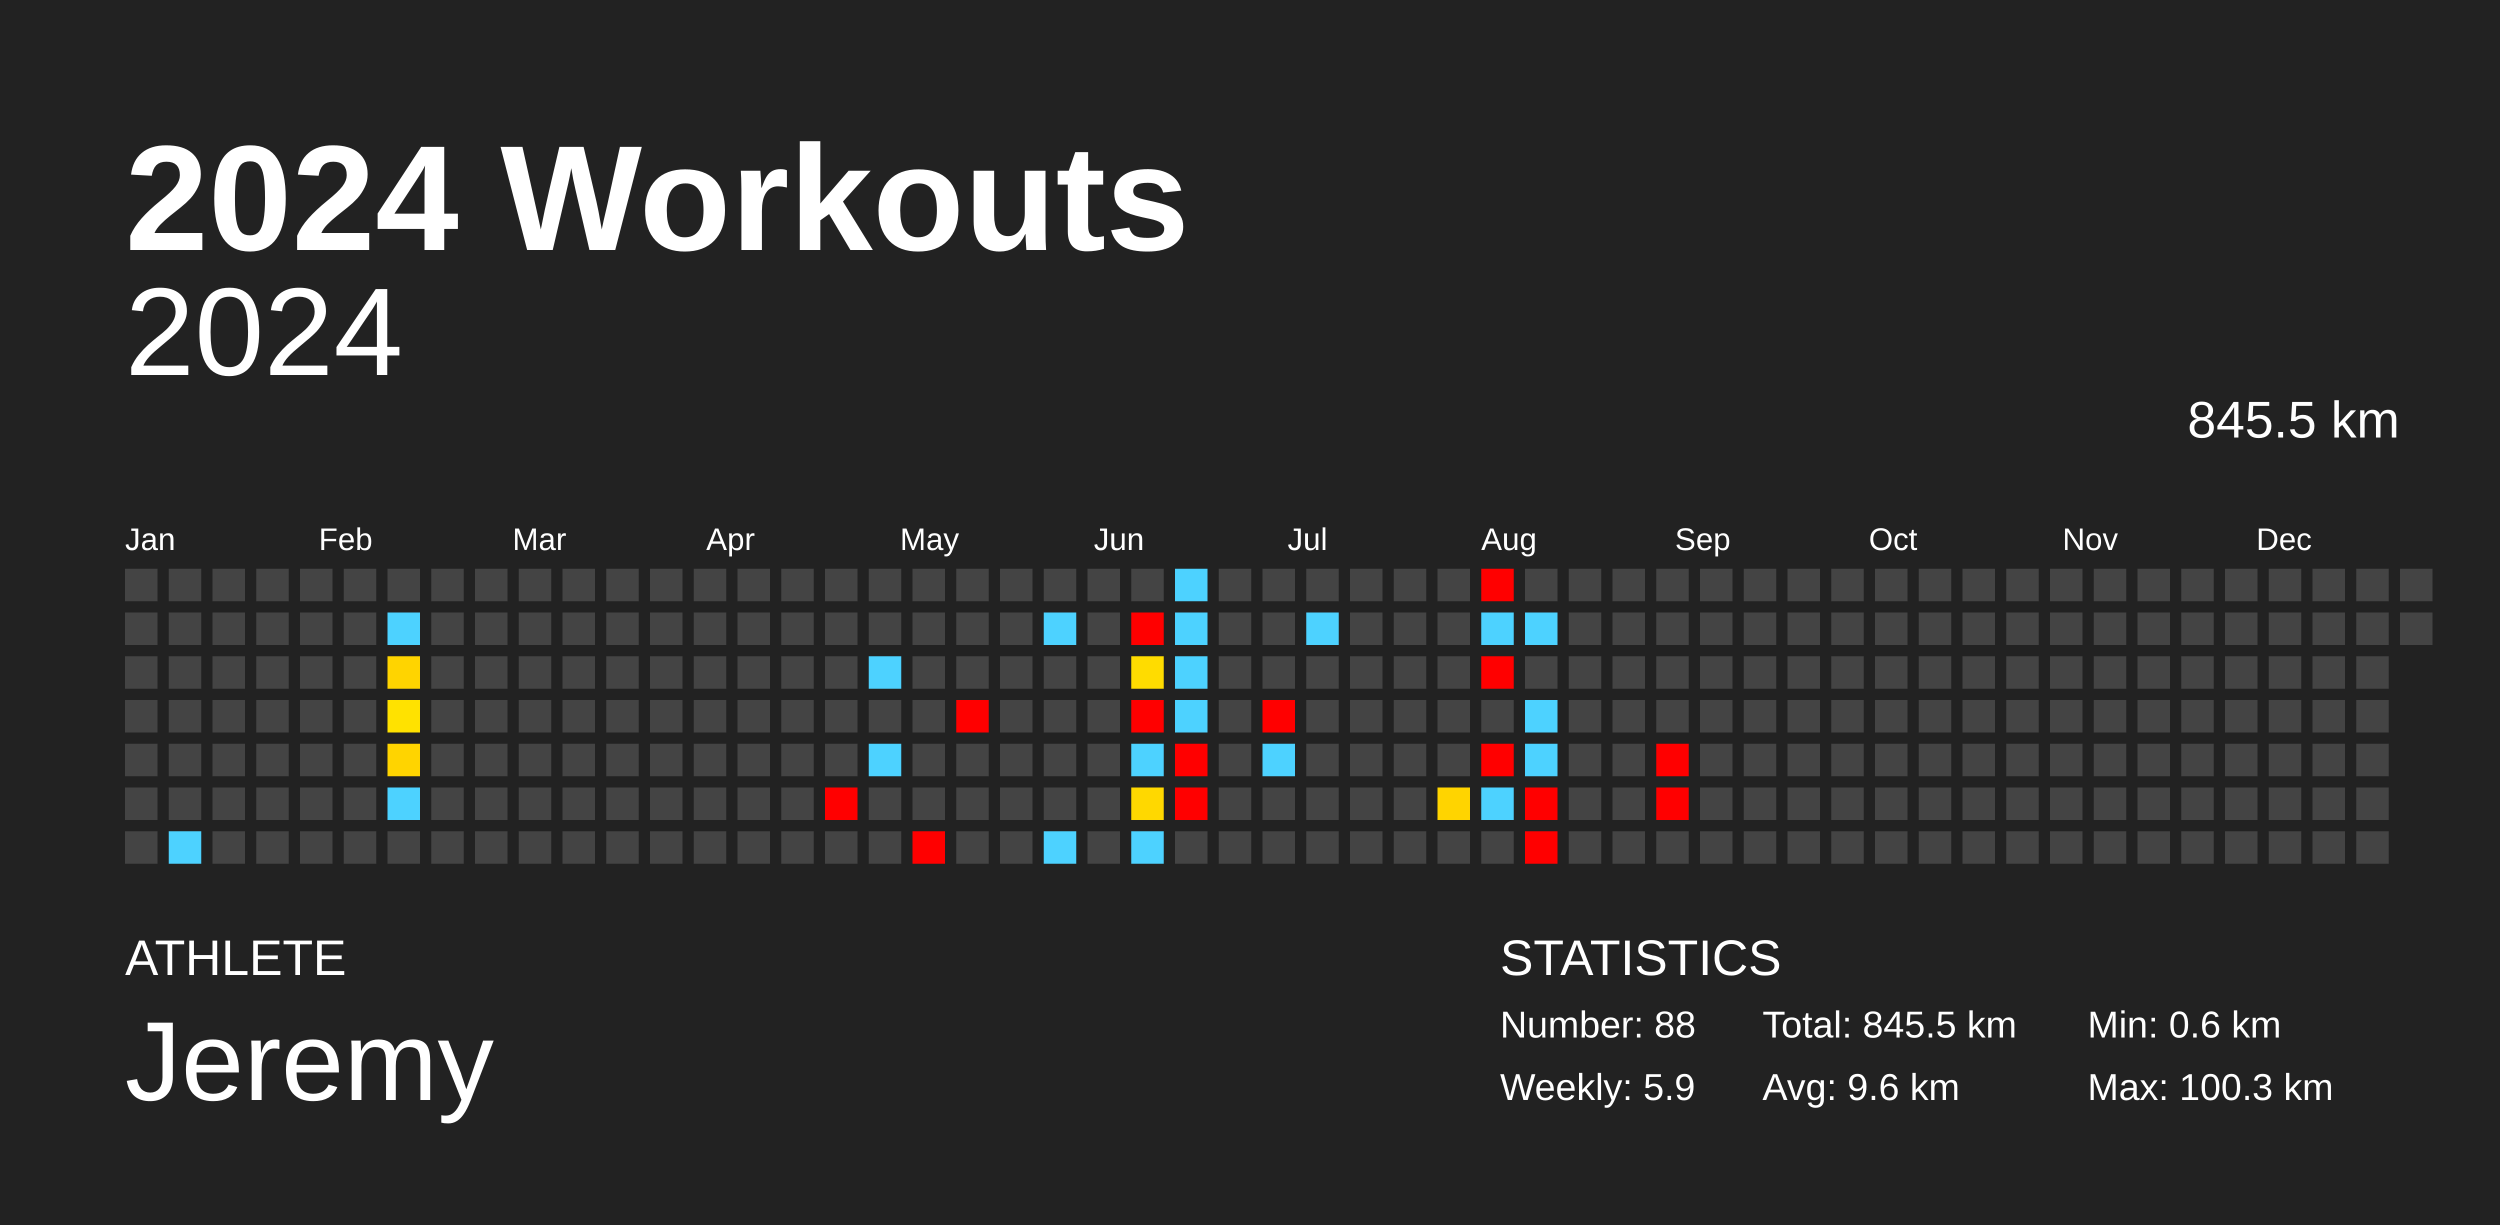
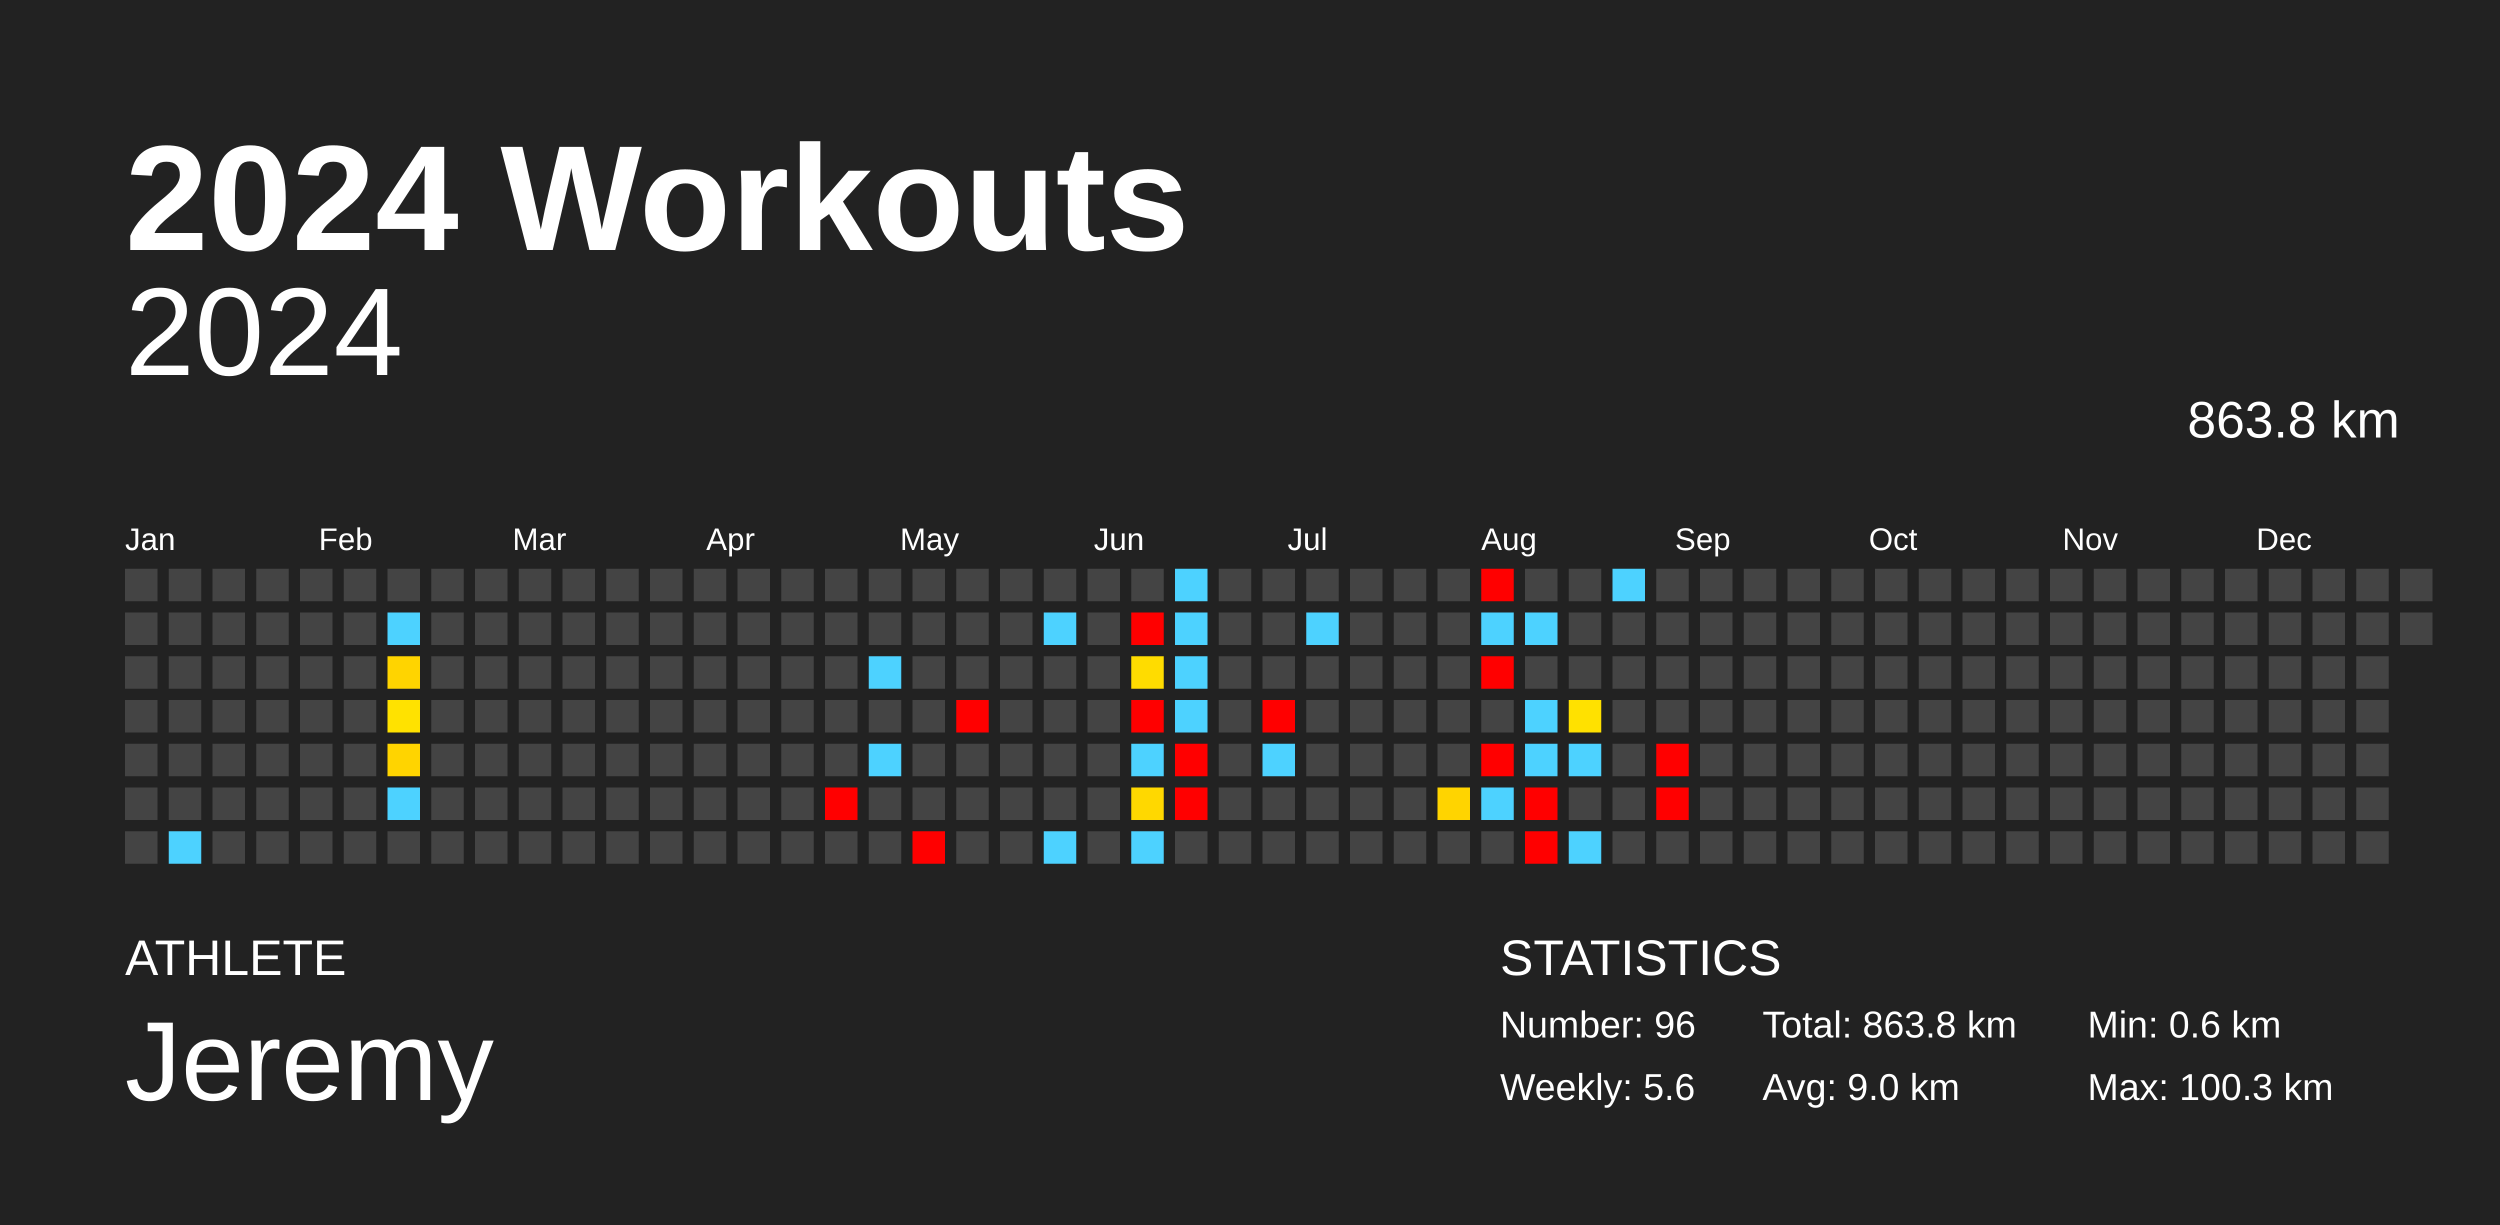
<svg xmlns="http://www.w3.org/2000/svg" baseProfile="full" height="98mm" version="1.1" viewBox="0,0,200,98" width="200mm">
  <defs />
  <rect fill="#222222" height="98" width="200" x="0" y="0" />
  <text fill="#FFFFFF" style="font-size:12px; font-family:Arial; font-weight:bold;" x="10" y="20">2024 Workouts</text>
  <text fill="#FFFFFF" style="font-size:4px; font-family:Arial" x="10" y="78">ATHLETE</text>
  <text fill="#FFFFFF" style="font-size:9px; font-family:Arial" x="10" y="88">Jeremy</text>
  <text fill="#FFFFFF" style="font-size:4px; font-family:Arial" x="120" y="78">STATISTICS</text>
-   <text fill="#FFFFFF" style="font-size:3px; font-family:Arial" x="120" y="83">Number: 88</text>
-   <text fill="#FFFFFF" style="font-size:3px; font-family:Arial" x="120" y="88">Weekly: 5.9</text>
-   <text fill="#FFFFFF" style="font-size:3px; font-family:Arial" x="141" y="83">Total: 845.5 km</text>
-   <text fill="#FFFFFF" style="font-size:3px; font-family:Arial" x="141" y="88">Avg: 9.6 km</text>
+   <text fill="#FFFFFF" style="font-size:3px; font-family:Arial" x="120" y="83">Number: 96</text>
+   <text fill="#FFFFFF" style="font-size:3px; font-family:Arial" x="120" y="88">Weekly: 5.6</text>
+   <text fill="#FFFFFF" style="font-size:3px; font-family:Arial" x="141" y="83">Total: 863.8 km</text>
+   <text fill="#FFFFFF" style="font-size:3px; font-family:Arial" x="141" y="88">Avg: 9.0 km</text>
  <text fill="#FFFFFF" style="font-size:3px; font-family:Arial" x="167" y="83">Min: 0.6 km</text>
  <text fill="#FFFFFF" style="font-size:3px; font-family:Arial" x="167" y="88">Max: 100.3 km</text>
  <text alignment-baseline="hanging" fill="#FFFFFF" style="font-size:10.0px; font-family:Arial;" x="10" y="30">2024</text>
-   <text alignment-baseline="hanging" fill="#FFFFFF" style="font-size:4.125px; font-family:Arial;" x="175" y="35">845.5 km</text>
+   <text alignment-baseline="hanging" fill="#FFFFFF" style="font-size:4.125px; font-family:Arial;" x="175" y="35">863.8 km</text>
  <text fill="#FFFFFF" style="font-size:2.5px; font-family:Arial" x="10.0" y="44">Jan</text>
  <text fill="#FFFFFF" style="font-size:2.5px; font-family:Arial" x="25.5" y="44">Feb</text>
  <text fill="#FFFFFF" style="font-size:2.5px; font-family:Arial" x="41.0" y="44">Mar</text>
  <text fill="#FFFFFF" style="font-size:2.5px; font-family:Arial" x="56.5" y="44">Apr</text>
  <text fill="#FFFFFF" style="font-size:2.5px; font-family:Arial" x="72.0" y="44">May</text>
  <text fill="#FFFFFF" style="font-size:2.5px; font-family:Arial" x="87.5" y="44">Jun</text>
  <text fill="#FFFFFF" style="font-size:2.5px; font-family:Arial" x="103.0" y="44">Jul</text>
  <text fill="#FFFFFF" style="font-size:2.5px; font-family:Arial" x="118.5" y="44">Aug</text>
  <text fill="#FFFFFF" style="font-size:2.5px; font-family:Arial" x="134.0" y="44">Sep</text>
  <text fill="#FFFFFF" style="font-size:2.5px; font-family:Arial" x="149.5" y="44">Oct</text>
  <text fill="#FFFFFF" style="font-size:2.5px; font-family:Arial" x="165.0" y="44">Nov</text>
  <text fill="#FFFFFF" style="font-size:2.5px; font-family:Arial" x="180.5" y="44">Dec</text>
  <rect fill="#444444" height="2.6" width="2.6" x="10.0" y="45.5" />
  <rect fill="#444444" height="2.6" width="2.6" x="10.0" y="49.0" />
  <rect fill="#444444" height="2.6" width="2.6" x="10.0" y="52.5" />
  <rect fill="#444444" height="2.6" width="2.6" x="10.0" y="56.0" />
  <rect fill="#444444" height="2.6" width="2.6" x="10.0" y="59.5" />
  <rect fill="#444444" height="2.6" width="2.6" x="10.0" y="63.0" />
  <rect fill="#444444" height="2.6" width="2.6" x="10.0" y="66.5" />
  <rect fill="#444444" height="2.6" width="2.6" x="13.5" y="45.5" />
  <rect fill="#444444" height="2.6" width="2.6" x="13.5" y="49.0" />
  <rect fill="#444444" height="2.6" width="2.6" x="13.5" y="52.5" />
  <rect fill="#444444" height="2.6" width="2.6" x="13.5" y="56.0" />
  <rect fill="#444444" height="2.6" width="2.6" x="13.5" y="59.5" />
  <rect fill="#444444" height="2.6" width="2.6" x="13.5" y="63.0" />
  <rect fill="#4dd2ff" height="2.6" width="2.6" x="13.5" y="66.5" />
  <rect fill="#444444" height="2.6" width="2.6" x="17.0" y="45.5" />
  <rect fill="#444444" height="2.6" width="2.6" x="17.0" y="49.0" />
  <rect fill="#444444" height="2.6" width="2.6" x="17.0" y="52.5" />
  <rect fill="#444444" height="2.6" width="2.6" x="17.0" y="56.0" />
  <rect fill="#444444" height="2.6" width="2.6" x="17.0" y="59.5" />
  <rect fill="#444444" height="2.6" width="2.6" x="17.0" y="63.0" />
  <rect fill="#444444" height="2.6" width="2.6" x="17.0" y="66.5" />
  <rect fill="#444444" height="2.6" width="2.6" x="20.5" y="45.5" />
  <rect fill="#444444" height="2.6" width="2.6" x="20.5" y="49.0" />
  <rect fill="#444444" height="2.6" width="2.6" x="20.5" y="52.5" />
  <rect fill="#444444" height="2.6" width="2.6" x="20.5" y="56.0" />
  <rect fill="#444444" height="2.6" width="2.6" x="20.5" y="59.5" />
  <rect fill="#444444" height="2.6" width="2.6" x="20.5" y="63.0" />
  <rect fill="#444444" height="2.6" width="2.6" x="20.5" y="66.5" />
  <rect fill="#444444" height="2.6" width="2.6" x="24.0" y="45.5" />
  <rect fill="#444444" height="2.6" width="2.6" x="24.0" y="49.0" />
  <rect fill="#444444" height="2.6" width="2.6" x="24.0" y="52.5" />
  <rect fill="#444444" height="2.6" width="2.6" x="24.0" y="56.0" />
  <rect fill="#444444" height="2.6" width="2.6" x="24.0" y="59.5" />
  <rect fill="#444444" height="2.6" width="2.6" x="24.0" y="63.0" />
  <rect fill="#444444" height="2.6" width="2.6" x="24.0" y="66.5" />
  <rect fill="#444444" height="2.6" width="2.6" x="27.5" y="45.5" />
  <rect fill="#444444" height="2.6" width="2.6" x="27.5" y="49.0" />
  <rect fill="#444444" height="2.6" width="2.6" x="27.5" y="52.5" />
  <rect fill="#444444" height="2.6" width="2.6" x="27.5" y="56.0" />
  <rect fill="#444444" height="2.6" width="2.6" x="27.5" y="59.5" />
  <rect fill="#444444" height="2.6" width="2.6" x="27.5" y="63.0" />
  <rect fill="#444444" height="2.6" width="2.6" x="27.5" y="66.5" />
  <rect fill="#444444" height="2.6" width="2.6" x="31.0" y="45.5" />
  <rect fill="#4dd2ff" height="2.6" width="2.6" x="31.0" y="49.0" />
  <rect fill="#ffd400" height="2.6" width="2.6" x="31.0" y="52.5" />
  <rect fill="#ffe200" height="2.6" width="2.6" x="31.0" y="56.0" />
  <rect fill="#ffd400" height="2.6" width="2.6" x="31.0" y="59.5" />
  <rect fill="#4dd2ff" height="2.6" width="2.6" x="31.0" y="63.0" />
  <rect fill="#444444" height="2.6" width="2.6" x="31.0" y="66.5" />
  <rect fill="#444444" height="2.6" width="2.6" x="34.5" y="45.5" />
  <rect fill="#444444" height="2.6" width="2.6" x="34.5" y="49.0" />
  <rect fill="#444444" height="2.6" width="2.6" x="34.5" y="52.5" />
  <rect fill="#444444" height="2.6" width="2.6" x="34.5" y="56.0" />
  <rect fill="#444444" height="2.6" width="2.6" x="34.5" y="59.5" />
  <rect fill="#444444" height="2.6" width="2.6" x="34.5" y="63.0" />
  <rect fill="#444444" height="2.6" width="2.6" x="34.5" y="66.5" />
  <rect fill="#444444" height="2.6" width="2.6" x="38.0" y="45.5" />
  <rect fill="#444444" height="2.6" width="2.6" x="38.0" y="49.0" />
  <rect fill="#444444" height="2.6" width="2.6" x="38.0" y="52.5" />
  <rect fill="#444444" height="2.6" width="2.6" x="38.0" y="56.0" />
  <rect fill="#444444" height="2.6" width="2.6" x="38.0" y="59.5" />
  <rect fill="#444444" height="2.6" width="2.6" x="38.0" y="63.0" />
  <rect fill="#444444" height="2.6" width="2.6" x="38.0" y="66.5" />
  <rect fill="#444444" height="2.6" width="2.6" x="41.5" y="45.5" />
  <rect fill="#444444" height="2.6" width="2.6" x="41.5" y="49.0" />
  <rect fill="#444444" height="2.6" width="2.6" x="41.5" y="52.5" />
  <rect fill="#444444" height="2.6" width="2.6" x="41.5" y="56.0" />
  <rect fill="#444444" height="2.6" width="2.6" x="41.5" y="59.5" />
  <rect fill="#444444" height="2.6" width="2.6" x="41.5" y="63.0" />
  <rect fill="#444444" height="2.6" width="2.6" x="41.5" y="66.5" />
  <rect fill="#444444" height="2.6" width="2.6" x="45.0" y="45.5" />
  <rect fill="#444444" height="2.6" width="2.6" x="45.0" y="49.0" />
  <rect fill="#444444" height="2.6" width="2.6" x="45.0" y="52.5" />
  <rect fill="#444444" height="2.6" width="2.6" x="45.0" y="56.0" />
  <rect fill="#444444" height="2.6" width="2.6" x="45.0" y="59.5" />
  <rect fill="#444444" height="2.6" width="2.6" x="45.0" y="63.0" />
  <rect fill="#444444" height="2.6" width="2.6" x="45.0" y="66.5" />
  <rect fill="#444444" height="2.6" width="2.6" x="48.5" y="45.5" />
  <rect fill="#444444" height="2.6" width="2.6" x="48.5" y="49.0" />
  <rect fill="#444444" height="2.6" width="2.6" x="48.5" y="52.5" />
  <rect fill="#444444" height="2.6" width="2.6" x="48.5" y="56.0" />
  <rect fill="#444444" height="2.6" width="2.6" x="48.5" y="59.5" />
  <rect fill="#444444" height="2.6" width="2.6" x="48.5" y="63.0" />
  <rect fill="#444444" height="2.6" width="2.6" x="48.5" y="66.5" />
  <rect fill="#444444" height="2.6" width="2.6" x="52.0" y="45.5" />
  <rect fill="#444444" height="2.6" width="2.6" x="52.0" y="49.0" />
  <rect fill="#444444" height="2.6" width="2.6" x="52.0" y="52.5" />
  <rect fill="#444444" height="2.6" width="2.6" x="52.0" y="56.0" />
  <rect fill="#444444" height="2.6" width="2.6" x="52.0" y="59.5" />
  <rect fill="#444444" height="2.6" width="2.6" x="52.0" y="63.0" />
  <rect fill="#444444" height="2.6" width="2.6" x="52.0" y="66.5" />
  <rect fill="#444444" height="2.6" width="2.6" x="55.5" y="45.5" />
  <rect fill="#444444" height="2.6" width="2.6" x="55.5" y="49.0" />
  <rect fill="#444444" height="2.6" width="2.6" x="55.5" y="52.5" />
  <rect fill="#444444" height="2.6" width="2.6" x="55.5" y="56.0" />
  <rect fill="#444444" height="2.6" width="2.6" x="55.5" y="59.5" />
  <rect fill="#444444" height="2.6" width="2.6" x="55.5" y="63.0" />
  <rect fill="#444444" height="2.6" width="2.6" x="55.5" y="66.5" />
  <rect fill="#444444" height="2.6" width="2.6" x="59.0" y="45.5" />
  <rect fill="#444444" height="2.6" width="2.6" x="59.0" y="49.0" />
  <rect fill="#444444" height="2.6" width="2.6" x="59.0" y="52.5" />
  <rect fill="#444444" height="2.6" width="2.6" x="59.0" y="56.0" />
  <rect fill="#444444" height="2.6" width="2.6" x="59.0" y="59.5" />
  <rect fill="#444444" height="2.6" width="2.6" x="59.0" y="63.0" />
  <rect fill="#444444" height="2.6" width="2.6" x="59.0" y="66.5" />
  <rect fill="#444444" height="2.6" width="2.6" x="62.5" y="45.5" />
  <rect fill="#444444" height="2.6" width="2.6" x="62.5" y="49.0" />
  <rect fill="#444444" height="2.6" width="2.6" x="62.5" y="52.5" />
  <rect fill="#444444" height="2.6" width="2.6" x="62.5" y="56.0" />
  <rect fill="#444444" height="2.6" width="2.6" x="62.5" y="59.5" />
  <rect fill="#444444" height="2.6" width="2.6" x="62.5" y="63.0" />
  <rect fill="#444444" height="2.6" width="2.6" x="62.5" y="66.5" />
  <rect fill="#444444" height="2.6" width="2.6" x="66.0" y="45.5" />
  <rect fill="#444444" height="2.6" width="2.6" x="66.0" y="49.0" />
  <rect fill="#444444" height="2.6" width="2.6" x="66.0" y="52.5" />
  <rect fill="#444444" height="2.6" width="2.6" x="66.0" y="56.0" />
  <rect fill="#444444" height="2.6" width="2.6" x="66.0" y="59.5" />
  <rect fill="red" height="2.6" width="2.6" x="66.0" y="63.0" />
  <rect fill="#444444" height="2.6" width="2.6" x="66.0" y="66.5" />
  <rect fill="#444444" height="2.6" width="2.6" x="69.5" y="45.5" />
  <rect fill="#444444" height="2.6" width="2.6" x="69.5" y="49.0" />
  <rect fill="#4dd2ff" height="2.6" width="2.6" x="69.5" y="52.5" />
  <rect fill="#444444" height="2.6" width="2.6" x="69.5" y="56.0" />
  <rect fill="#4dd2ff" height="2.6" width="2.6" x="69.5" y="59.5" />
  <rect fill="#444444" height="2.6" width="2.6" x="69.5" y="63.0" />
  <rect fill="#444444" height="2.6" width="2.6" x="69.5" y="66.5" />
  <rect fill="#444444" height="2.6" width="2.6" x="73.0" y="45.5" />
  <rect fill="#444444" height="2.6" width="2.6" x="73.0" y="49.0" />
  <rect fill="#444444" height="2.6" width="2.6" x="73.0" y="52.5" />
  <rect fill="#444444" height="2.6" width="2.6" x="73.0" y="56.0" />
  <rect fill="#444444" height="2.6" width="2.6" x="73.0" y="59.5" />
  <rect fill="#444444" height="2.6" width="2.6" x="73.0" y="63.0" />
  <rect fill="red" height="2.6" width="2.6" x="73.0" y="66.5" />
  <rect fill="#444444" height="2.6" width="2.6" x="76.5" y="45.5" />
  <rect fill="#444444" height="2.6" width="2.6" x="76.5" y="49.0" />
  <rect fill="#444444" height="2.6" width="2.6" x="76.5" y="52.5" />
  <rect fill="red" height="2.6" width="2.6" x="76.5" y="56.0" />
  <rect fill="#444444" height="2.6" width="2.6" x="76.5" y="59.5" />
  <rect fill="#444444" height="2.6" width="2.6" x="76.5" y="63.0" />
  <rect fill="#444444" height="2.6" width="2.6" x="76.5" y="66.5" />
  <rect fill="#444444" height="2.6" width="2.6" x="80.0" y="45.5" />
  <rect fill="#444444" height="2.6" width="2.6" x="80.0" y="49.0" />
  <rect fill="#444444" height="2.6" width="2.6" x="80.0" y="52.5" />
  <rect fill="#444444" height="2.6" width="2.6" x="80.0" y="56.0" />
  <rect fill="#444444" height="2.6" width="2.6" x="80.0" y="59.5" />
  <rect fill="#444444" height="2.6" width="2.6" x="80.0" y="63.0" />
  <rect fill="#444444" height="2.6" width="2.6" x="80.0" y="66.5" />
  <rect fill="#444444" height="2.6" width="2.6" x="83.5" y="45.5" />
  <rect fill="#4dd2ff" height="2.6" width="2.6" x="83.5" y="49.0" />
  <rect fill="#444444" height="2.6" width="2.6" x="83.5" y="52.5" />
  <rect fill="#444444" height="2.6" width="2.6" x="83.5" y="56.0" />
  <rect fill="#444444" height="2.6" width="2.6" x="83.5" y="59.5" />
  <rect fill="#444444" height="2.6" width="2.6" x="83.5" y="63.0" />
  <rect fill="#4dd2ff" height="2.6" width="2.6" x="83.5" y="66.5" />
  <rect fill="#444444" height="2.6" width="2.6" x="87.0" y="45.5" />
  <rect fill="#444444" height="2.6" width="2.6" x="87.0" y="49.0" />
  <rect fill="#444444" height="2.6" width="2.6" x="87.0" y="52.5" />
  <rect fill="#444444" height="2.6" width="2.6" x="87.0" y="56.0" />
  <rect fill="#444444" height="2.6" width="2.6" x="87.0" y="59.5" />
  <rect fill="#444444" height="2.6" width="2.6" x="87.0" y="63.0" />
  <rect fill="#444444" height="2.6" width="2.6" x="87.0" y="66.5" />
  <rect fill="#444444" height="2.6" width="2.6" x="90.5" y="45.5" />
  <rect fill="red" height="2.6" width="2.6" x="90.5" y="49.0" />
  <rect fill="#ffdc00" height="2.6" width="2.6" x="90.5" y="52.5" />
  <rect fill="red" height="2.6" width="2.6" x="90.5" y="56.0" />
  <rect fill="#4dd2ff" height="2.6" width="2.6" x="90.5" y="59.5" />
  <rect fill="#ffd800" height="2.6" width="2.6" x="90.5" y="63.0" />
  <rect fill="#4dd2ff" height="2.6" width="2.6" x="90.5" y="66.5" />
  <rect fill="#4dd2ff" height="2.6" width="2.6" x="94.0" y="45.5" />
  <rect fill="#4dd2ff" height="2.6" width="2.6" x="94.0" y="49.0" />
  <rect fill="#4dd2ff" height="2.6" width="2.6" x="94.0" y="52.5" />
  <rect fill="#4dd2ff" height="2.6" width="2.6" x="94.0" y="56.0" />
  <rect fill="red" height="2.6" width="2.6" x="94.0" y="59.5" />
  <rect fill="red" height="2.6" width="2.6" x="94.0" y="63.0" />
  <rect fill="#444444" height="2.6" width="2.6" x="94.0" y="66.5" />
  <rect fill="#444444" height="2.6" width="2.6" x="97.5" y="45.5" />
  <rect fill="#444444" height="2.6" width="2.6" x="97.5" y="49.0" />
  <rect fill="#444444" height="2.6" width="2.6" x="97.5" y="52.5" />
  <rect fill="#444444" height="2.6" width="2.6" x="97.5" y="56.0" />
  <rect fill="#444444" height="2.6" width="2.6" x="97.5" y="59.5" />
  <rect fill="#444444" height="2.6" width="2.6" x="97.5" y="63.0" />
  <rect fill="#444444" height="2.6" width="2.6" x="97.5" y="66.5" />
  <rect fill="#444444" height="2.6" width="2.6" x="101.0" y="45.5" />
  <rect fill="#444444" height="2.6" width="2.6" x="101.0" y="49.0" />
  <rect fill="#444444" height="2.6" width="2.6" x="101.0" y="52.5" />
  <rect fill="red" height="2.6" width="2.6" x="101.0" y="56.0" />
  <rect fill="#4dd2ff" height="2.6" width="2.6" x="101.0" y="59.5" />
  <rect fill="#444444" height="2.6" width="2.6" x="101.0" y="63.0" />
  <rect fill="#444444" height="2.6" width="2.6" x="101.0" y="66.5" />
  <rect fill="#444444" height="2.6" width="2.6" x="104.5" y="45.5" />
  <rect fill="#4dd2ff" height="2.6" width="2.6" x="104.5" y="49.0" />
  <rect fill="#444444" height="2.6" width="2.6" x="104.5" y="52.5" />
  <rect fill="#444444" height="2.6" width="2.6" x="104.5" y="56.0" />
  <rect fill="#444444" height="2.6" width="2.6" x="104.5" y="59.5" />
  <rect fill="#444444" height="2.6" width="2.6" x="104.5" y="63.0" />
  <rect fill="#444444" height="2.6" width="2.6" x="104.5" y="66.5" />
  <rect fill="#444444" height="2.6" width="2.6" x="108.0" y="45.5" />
  <rect fill="#444444" height="2.6" width="2.6" x="108.0" y="49.0" />
  <rect fill="#444444" height="2.6" width="2.6" x="108.0" y="52.5" />
  <rect fill="#444444" height="2.6" width="2.6" x="108.0" y="56.0" />
  <rect fill="#444444" height="2.6" width="2.6" x="108.0" y="59.5" />
  <rect fill="#444444" height="2.6" width="2.6" x="108.0" y="63.0" />
  <rect fill="#444444" height="2.6" width="2.6" x="108.0" y="66.5" />
  <rect fill="#444444" height="2.6" width="2.6" x="111.5" y="45.5" />
  <rect fill="#444444" height="2.6" width="2.6" x="111.5" y="49.0" />
  <rect fill="#444444" height="2.6" width="2.6" x="111.5" y="52.5" />
  <rect fill="#444444" height="2.6" width="2.6" x="111.5" y="56.0" />
  <rect fill="#444444" height="2.6" width="2.6" x="111.5" y="59.5" />
  <rect fill="#444444" height="2.6" width="2.6" x="111.5" y="63.0" />
  <rect fill="#444444" height="2.6" width="2.6" x="111.5" y="66.5" />
  <rect fill="#444444" height="2.6" width="2.6" x="115.0" y="45.5" />
  <rect fill="#444444" height="2.6" width="2.6" x="115.0" y="49.0" />
  <rect fill="#444444" height="2.6" width="2.6" x="115.0" y="52.5" />
  <rect fill="#444444" height="2.6" width="2.6" x="115.0" y="56.0" />
  <rect fill="#444444" height="2.6" width="2.6" x="115.0" y="59.5" />
  <rect fill="#ffd400" height="2.6" width="2.6" x="115.0" y="63.0" />
  <rect fill="#444444" height="2.6" width="2.6" x="115.0" y="66.5" />
  <rect fill="red" height="2.6" width="2.6" x="118.5" y="45.5" />
  <rect fill="#4dd2ff" height="2.6" width="2.6" x="118.5" y="49.0" />
  <rect fill="red" height="2.6" width="2.6" x="118.5" y="52.5" />
  <rect fill="#444444" height="2.6" width="2.6" x="118.5" y="56.0" />
  <rect fill="red" height="2.6" width="2.6" x="118.5" y="59.5" />
  <rect fill="#4dd2ff" height="2.6" width="2.6" x="118.5" y="63.0" />
  <rect fill="#444444" height="2.6" width="2.6" x="118.5" y="66.5" />
  <rect fill="#444444" height="2.6" width="2.6" x="122.0" y="45.5" />
  <rect fill="#4dd2ff" height="2.6" width="2.6" x="122.0" y="49.0" />
  <rect fill="#444444" height="2.6" width="2.6" x="122.0" y="52.5" />
  <rect fill="#4dd2ff" height="2.6" width="2.6" x="122.0" y="56.0" />
  <rect fill="#4dd2ff" height="2.6" width="2.6" x="122.0" y="59.5" />
  <rect fill="red" height="2.6" width="2.6" x="122.0" y="63.0" />
  <rect fill="red" height="2.6" width="2.6" x="122.0" y="66.5" />
  <rect fill="#444444" height="2.6" width="2.6" x="125.5" y="45.5" />
  <rect fill="#444444" height="2.6" width="2.6" x="125.5" y="49.0" />
  <rect fill="#444444" height="2.6" width="2.6" x="125.5" y="52.5" />
-   <rect fill="#444444" height="2.6" width="2.6" x="125.5" y="56.0" />
-   <rect fill="#444444" height="2.6" width="2.6" x="125.5" y="59.5" />
+   <rect fill="#ffe100" height="2.6" width="2.6" x="125.5" y="56.0" />
+   <rect fill="#4dd2ff" height="2.6" width="2.6" x="125.5" y="59.5" />
  <rect fill="#444444" height="2.6" width="2.6" x="125.5" y="63.0" />
-   <rect fill="#444444" height="2.6" width="2.6" x="125.5" y="66.5" />
-   <rect fill="#444444" height="2.6" width="2.6" x="129.0" y="45.5" />
+   <rect fill="#4dd2ff" height="2.6" width="2.6" x="125.5" y="66.5" />
+   <rect fill="#4dd2ff" height="2.6" width="2.6" x="129.0" y="45.5" />
  <rect fill="#444444" height="2.6" width="2.6" x="129.0" y="49.0" />
  <rect fill="#444444" height="2.6" width="2.6" x="129.0" y="52.5" />
  <rect fill="#444444" height="2.6" width="2.6" x="129.0" y="56.0" />
  <rect fill="#444444" height="2.6" width="2.6" x="129.0" y="59.5" />
  <rect fill="#444444" height="2.6" width="2.6" x="129.0" y="63.0" />
  <rect fill="#444444" height="2.6" width="2.6" x="129.0" y="66.5" />
  <rect fill="#444444" height="2.6" width="2.6" x="132.5" y="45.5" />
  <rect fill="#444444" height="2.6" width="2.6" x="132.5" y="49.0" />
  <rect fill="#444444" height="2.6" width="2.6" x="132.5" y="52.5" />
  <rect fill="#444444" height="2.6" width="2.6" x="132.5" y="56.0" />
  <rect fill="red" height="2.6" width="2.6" x="132.5" y="59.5" />
  <rect fill="red" height="2.6" width="2.6" x="132.5" y="63.0" />
  <rect fill="#444444" height="2.6" width="2.6" x="132.5" y="66.5" />
  <rect fill="#444444" height="2.6" width="2.6" x="136.0" y="45.5" />
  <rect fill="#444444" height="2.6" width="2.6" x="136.0" y="49.0" />
  <rect fill="#444444" height="2.6" width="2.6" x="136.0" y="52.5" />
  <rect fill="#444444" height="2.6" width="2.6" x="136.0" y="56.0" />
  <rect fill="#444444" height="2.6" width="2.6" x="136.0" y="59.5" />
  <rect fill="#444444" height="2.6" width="2.6" x="136.0" y="63.0" />
  <rect fill="#444444" height="2.6" width="2.6" x="136.0" y="66.5" />
  <rect fill="#444444" height="2.6" width="2.6" x="139.5" y="45.5" />
  <rect fill="#444444" height="2.6" width="2.6" x="139.5" y="49.0" />
  <rect fill="#444444" height="2.6" width="2.6" x="139.5" y="52.5" />
  <rect fill="#444444" height="2.6" width="2.6" x="139.5" y="56.0" />
  <rect fill="#444444" height="2.6" width="2.6" x="139.5" y="59.5" />
  <rect fill="#444444" height="2.6" width="2.6" x="139.5" y="63.0" />
  <rect fill="#444444" height="2.6" width="2.6" x="139.5" y="66.5" />
  <rect fill="#444444" height="2.6" width="2.6" x="143.0" y="45.5" />
  <rect fill="#444444" height="2.6" width="2.6" x="143.0" y="49.0" />
  <rect fill="#444444" height="2.6" width="2.6" x="143.0" y="52.5" />
  <rect fill="#444444" height="2.6" width="2.6" x="143.0" y="56.0" />
  <rect fill="#444444" height="2.6" width="2.6" x="143.0" y="59.5" />
  <rect fill="#444444" height="2.6" width="2.6" x="143.0" y="63.0" />
  <rect fill="#444444" height="2.6" width="2.6" x="143.0" y="66.5" />
  <rect fill="#444444" height="2.6" width="2.6" x="146.5" y="45.5" />
  <rect fill="#444444" height="2.6" width="2.6" x="146.5" y="49.0" />
  <rect fill="#444444" height="2.6" width="2.6" x="146.5" y="52.5" />
  <rect fill="#444444" height="2.6" width="2.6" x="146.5" y="56.0" />
  <rect fill="#444444" height="2.6" width="2.6" x="146.5" y="59.5" />
  <rect fill="#444444" height="2.6" width="2.6" x="146.5" y="63.0" />
  <rect fill="#444444" height="2.6" width="2.6" x="146.5" y="66.5" />
  <rect fill="#444444" height="2.6" width="2.6" x="150.0" y="45.5" />
  <rect fill="#444444" height="2.6" width="2.6" x="150.0" y="49.0" />
  <rect fill="#444444" height="2.6" width="2.6" x="150.0" y="52.5" />
  <rect fill="#444444" height="2.6" width="2.6" x="150.0" y="56.0" />
  <rect fill="#444444" height="2.6" width="2.6" x="150.0" y="59.5" />
  <rect fill="#444444" height="2.6" width="2.6" x="150.0" y="63.0" />
  <rect fill="#444444" height="2.6" width="2.6" x="150.0" y="66.5" />
  <rect fill="#444444" height="2.6" width="2.6" x="153.5" y="45.5" />
  <rect fill="#444444" height="2.6" width="2.6" x="153.5" y="49.0" />
  <rect fill="#444444" height="2.6" width="2.6" x="153.5" y="52.5" />
  <rect fill="#444444" height="2.6" width="2.6" x="153.5" y="56.0" />
  <rect fill="#444444" height="2.6" width="2.6" x="153.5" y="59.5" />
  <rect fill="#444444" height="2.6" width="2.6" x="153.5" y="63.0" />
  <rect fill="#444444" height="2.6" width="2.6" x="153.5" y="66.5" />
  <rect fill="#444444" height="2.6" width="2.6" x="157.0" y="45.5" />
  <rect fill="#444444" height="2.6" width="2.6" x="157.0" y="49.0" />
  <rect fill="#444444" height="2.6" width="2.6" x="157.0" y="52.5" />
  <rect fill="#444444" height="2.6" width="2.6" x="157.0" y="56.0" />
  <rect fill="#444444" height="2.6" width="2.6" x="157.0" y="59.5" />
  <rect fill="#444444" height="2.6" width="2.6" x="157.0" y="63.0" />
  <rect fill="#444444" height="2.6" width="2.6" x="157.0" y="66.5" />
  <rect fill="#444444" height="2.6" width="2.6" x="160.5" y="45.5" />
  <rect fill="#444444" height="2.6" width="2.6" x="160.5" y="49.0" />
  <rect fill="#444444" height="2.6" width="2.6" x="160.5" y="52.5" />
  <rect fill="#444444" height="2.6" width="2.6" x="160.5" y="56.0" />
  <rect fill="#444444" height="2.6" width="2.6" x="160.5" y="59.5" />
  <rect fill="#444444" height="2.6" width="2.6" x="160.5" y="63.0" />
  <rect fill="#444444" height="2.6" width="2.6" x="160.5" y="66.5" />
  <rect fill="#444444" height="2.6" width="2.6" x="164.0" y="45.5" />
  <rect fill="#444444" height="2.6" width="2.6" x="164.0" y="49.0" />
  <rect fill="#444444" height="2.6" width="2.6" x="164.0" y="52.5" />
  <rect fill="#444444" height="2.6" width="2.6" x="164.0" y="56.0" />
  <rect fill="#444444" height="2.6" width="2.6" x="164.0" y="59.5" />
  <rect fill="#444444" height="2.6" width="2.6" x="164.0" y="63.0" />
  <rect fill="#444444" height="2.6" width="2.6" x="164.0" y="66.5" />
  <rect fill="#444444" height="2.6" width="2.6" x="167.5" y="45.5" />
  <rect fill="#444444" height="2.6" width="2.6" x="167.5" y="49.0" />
  <rect fill="#444444" height="2.6" width="2.6" x="167.5" y="52.5" />
  <rect fill="#444444" height="2.6" width="2.6" x="167.5" y="56.0" />
  <rect fill="#444444" height="2.6" width="2.6" x="167.5" y="59.5" />
  <rect fill="#444444" height="2.6" width="2.6" x="167.5" y="63.0" />
  <rect fill="#444444" height="2.6" width="2.6" x="167.5" y="66.5" />
  <rect fill="#444444" height="2.6" width="2.6" x="171.0" y="45.5" />
  <rect fill="#444444" height="2.6" width="2.6" x="171.0" y="49.0" />
  <rect fill="#444444" height="2.6" width="2.6" x="171.0" y="52.5" />
  <rect fill="#444444" height="2.6" width="2.6" x="171.0" y="56.0" />
  <rect fill="#444444" height="2.6" width="2.6" x="171.0" y="59.5" />
  <rect fill="#444444" height="2.6" width="2.6" x="171.0" y="63.0" />
  <rect fill="#444444" height="2.6" width="2.6" x="171.0" y="66.5" />
  <rect fill="#444444" height="2.6" width="2.6" x="174.5" y="45.5" />
  <rect fill="#444444" height="2.6" width="2.6" x="174.5" y="49.0" />
  <rect fill="#444444" height="2.6" width="2.6" x="174.5" y="52.5" />
  <rect fill="#444444" height="2.6" width="2.6" x="174.5" y="56.0" />
  <rect fill="#444444" height="2.6" width="2.6" x="174.5" y="59.5" />
  <rect fill="#444444" height="2.6" width="2.6" x="174.5" y="63.0" />
  <rect fill="#444444" height="2.6" width="2.6" x="174.5" y="66.5" />
  <rect fill="#444444" height="2.6" width="2.6" x="178.0" y="45.5" />
  <rect fill="#444444" height="2.6" width="2.6" x="178.0" y="49.0" />
  <rect fill="#444444" height="2.6" width="2.6" x="178.0" y="52.5" />
  <rect fill="#444444" height="2.6" width="2.6" x="178.0" y="56.0" />
  <rect fill="#444444" height="2.6" width="2.6" x="178.0" y="59.5" />
  <rect fill="#444444" height="2.6" width="2.6" x="178.0" y="63.0" />
  <rect fill="#444444" height="2.6" width="2.6" x="178.0" y="66.5" />
  <rect fill="#444444" height="2.6" width="2.6" x="181.5" y="45.5" />
  <rect fill="#444444" height="2.6" width="2.6" x="181.5" y="49.0" />
  <rect fill="#444444" height="2.6" width="2.6" x="181.5" y="52.5" />
  <rect fill="#444444" height="2.6" width="2.6" x="181.5" y="56.0" />
  <rect fill="#444444" height="2.6" width="2.6" x="181.5" y="59.5" />
  <rect fill="#444444" height="2.6" width="2.6" x="181.5" y="63.0" />
  <rect fill="#444444" height="2.6" width="2.6" x="181.5" y="66.5" />
  <rect fill="#444444" height="2.6" width="2.6" x="185.0" y="45.5" />
  <rect fill="#444444" height="2.6" width="2.6" x="185.0" y="49.0" />
  <rect fill="#444444" height="2.6" width="2.6" x="185.0" y="52.5" />
  <rect fill="#444444" height="2.6" width="2.6" x="185.0" y="56.0" />
  <rect fill="#444444" height="2.6" width="2.6" x="185.0" y="59.5" />
  <rect fill="#444444" height="2.6" width="2.6" x="185.0" y="63.0" />
  <rect fill="#444444" height="2.6" width="2.6" x="185.0" y="66.5" />
  <rect fill="#444444" height="2.6" width="2.6" x="188.5" y="45.5" />
  <rect fill="#444444" height="2.6" width="2.6" x="188.5" y="49.0" />
  <rect fill="#444444" height="2.6" width="2.6" x="188.5" y="52.5" />
  <rect fill="#444444" height="2.6" width="2.6" x="188.5" y="56.0" />
  <rect fill="#444444" height="2.6" width="2.6" x="188.5" y="59.5" />
  <rect fill="#444444" height="2.6" width="2.6" x="188.5" y="63.0" />
  <rect fill="#444444" height="2.6" width="2.6" x="188.5" y="66.5" />
  <rect fill="#444444" height="2.6" width="2.6" x="192.0" y="45.5" />
  <rect fill="#444444" height="2.6" width="2.6" x="192.0" y="49.0" />
</svg>
